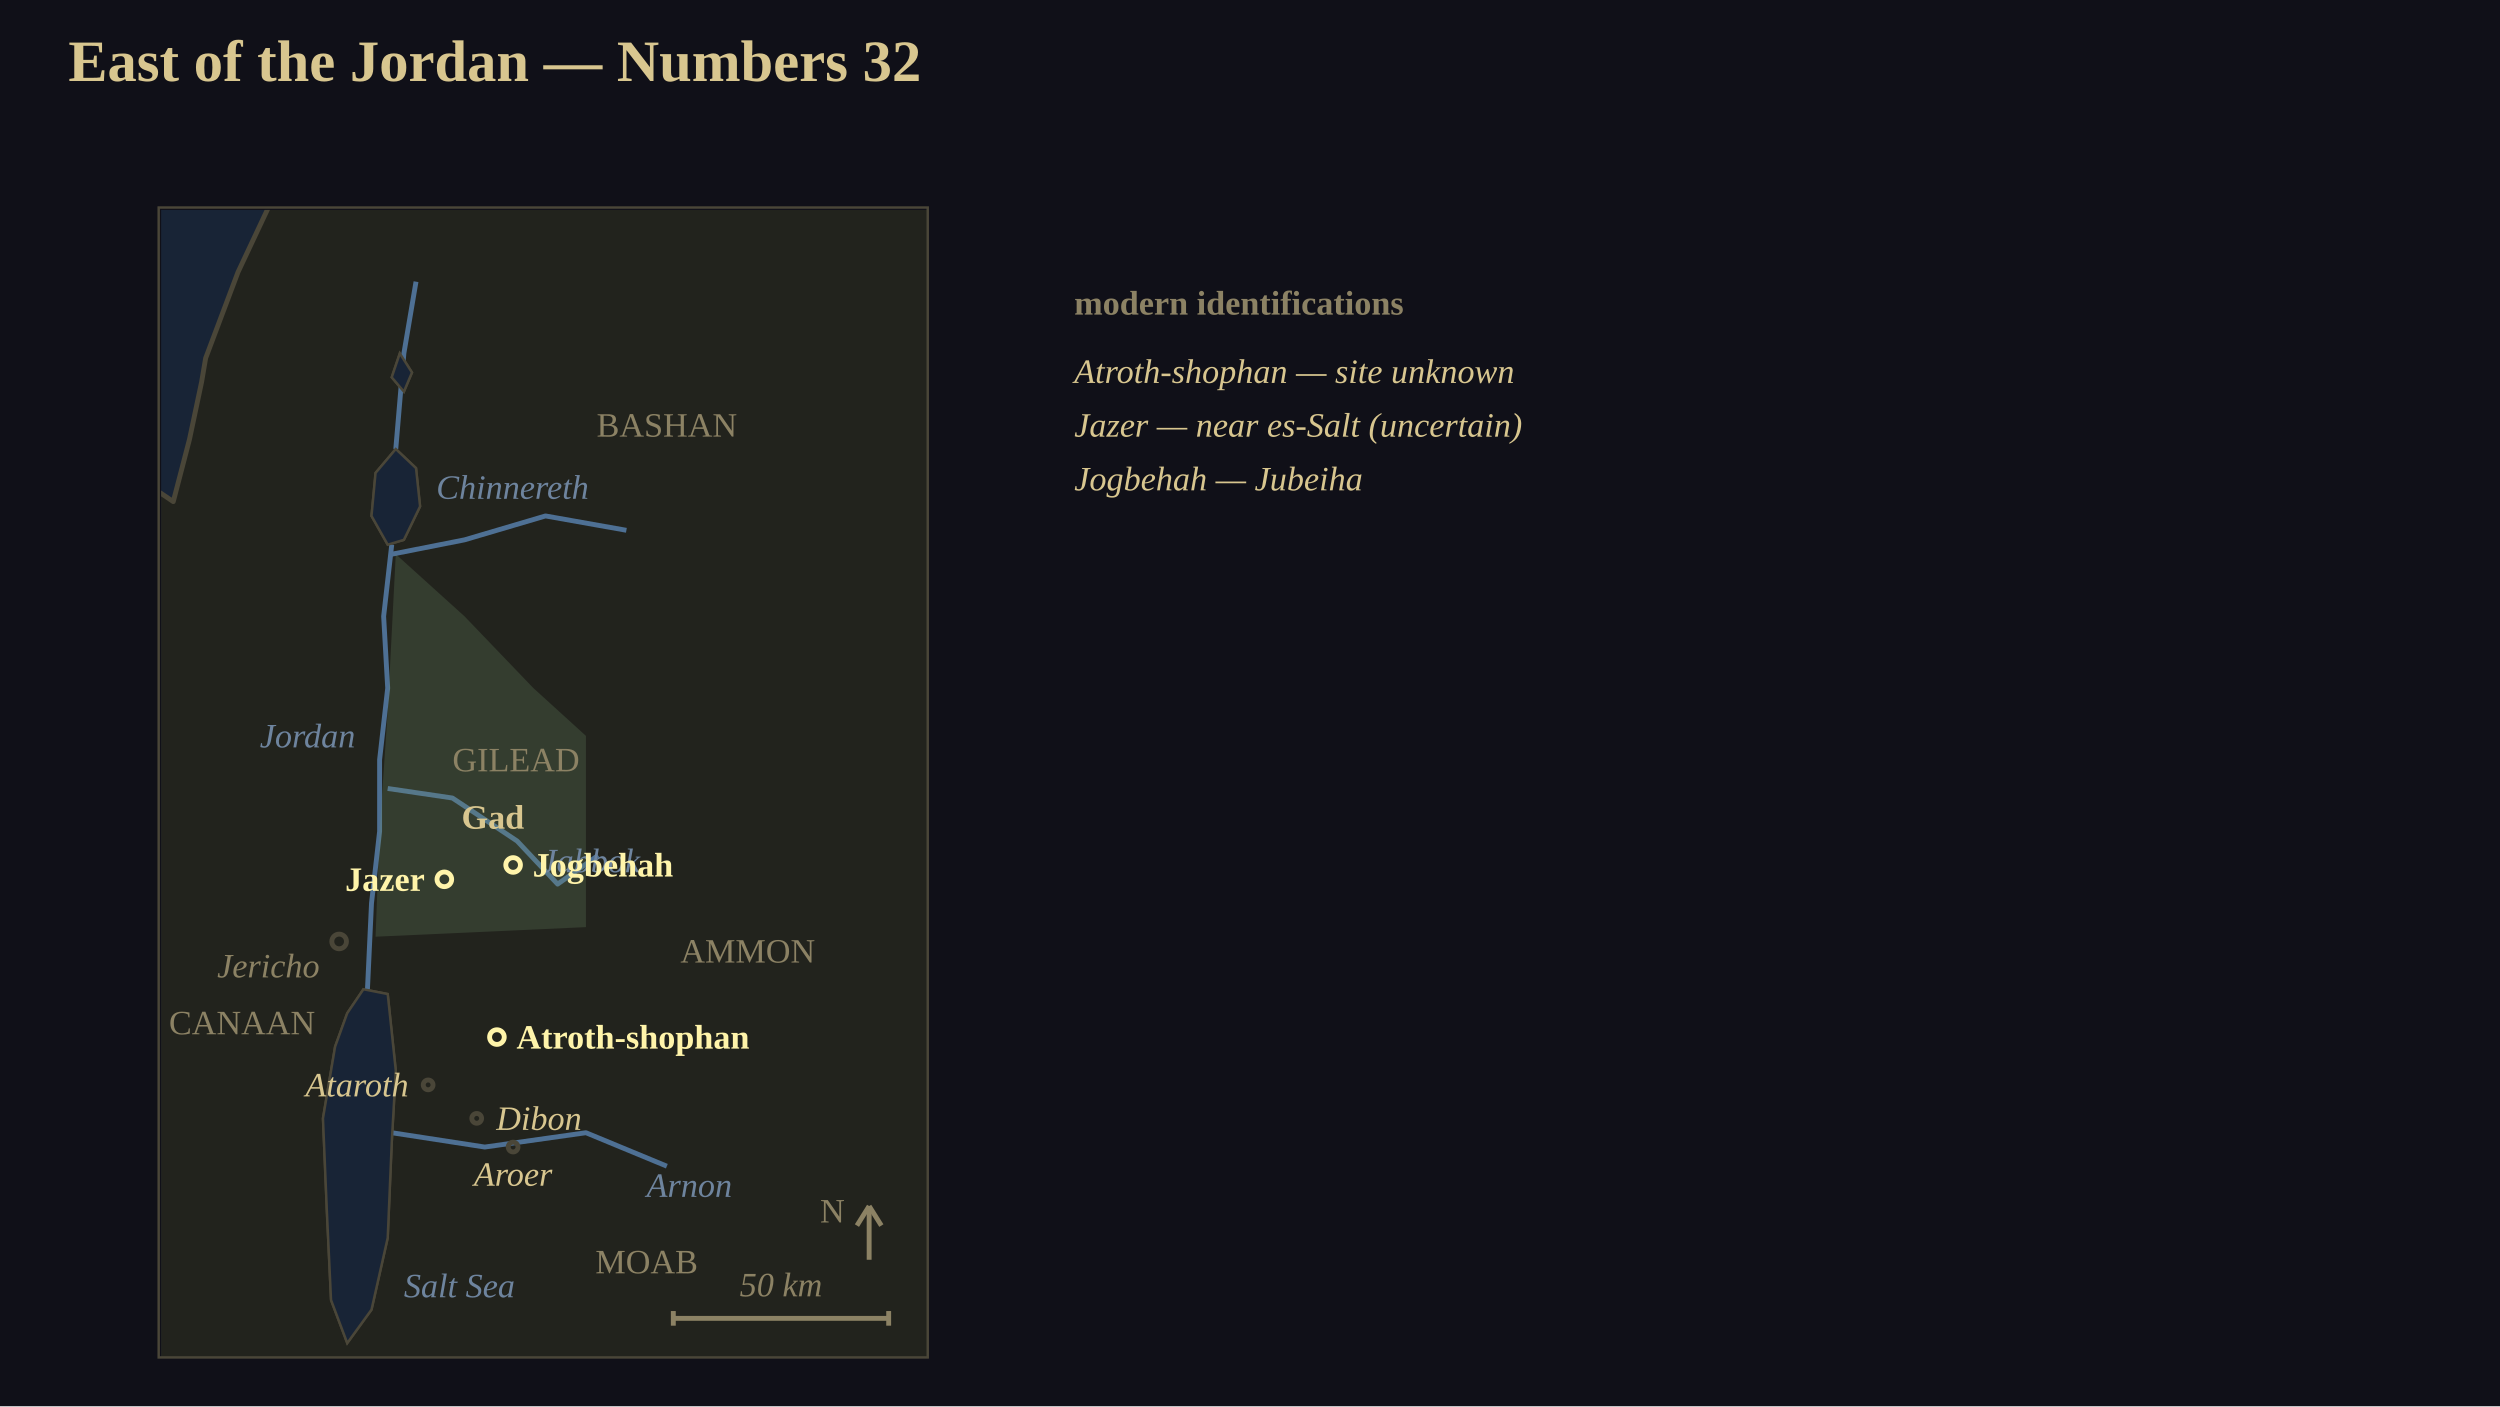
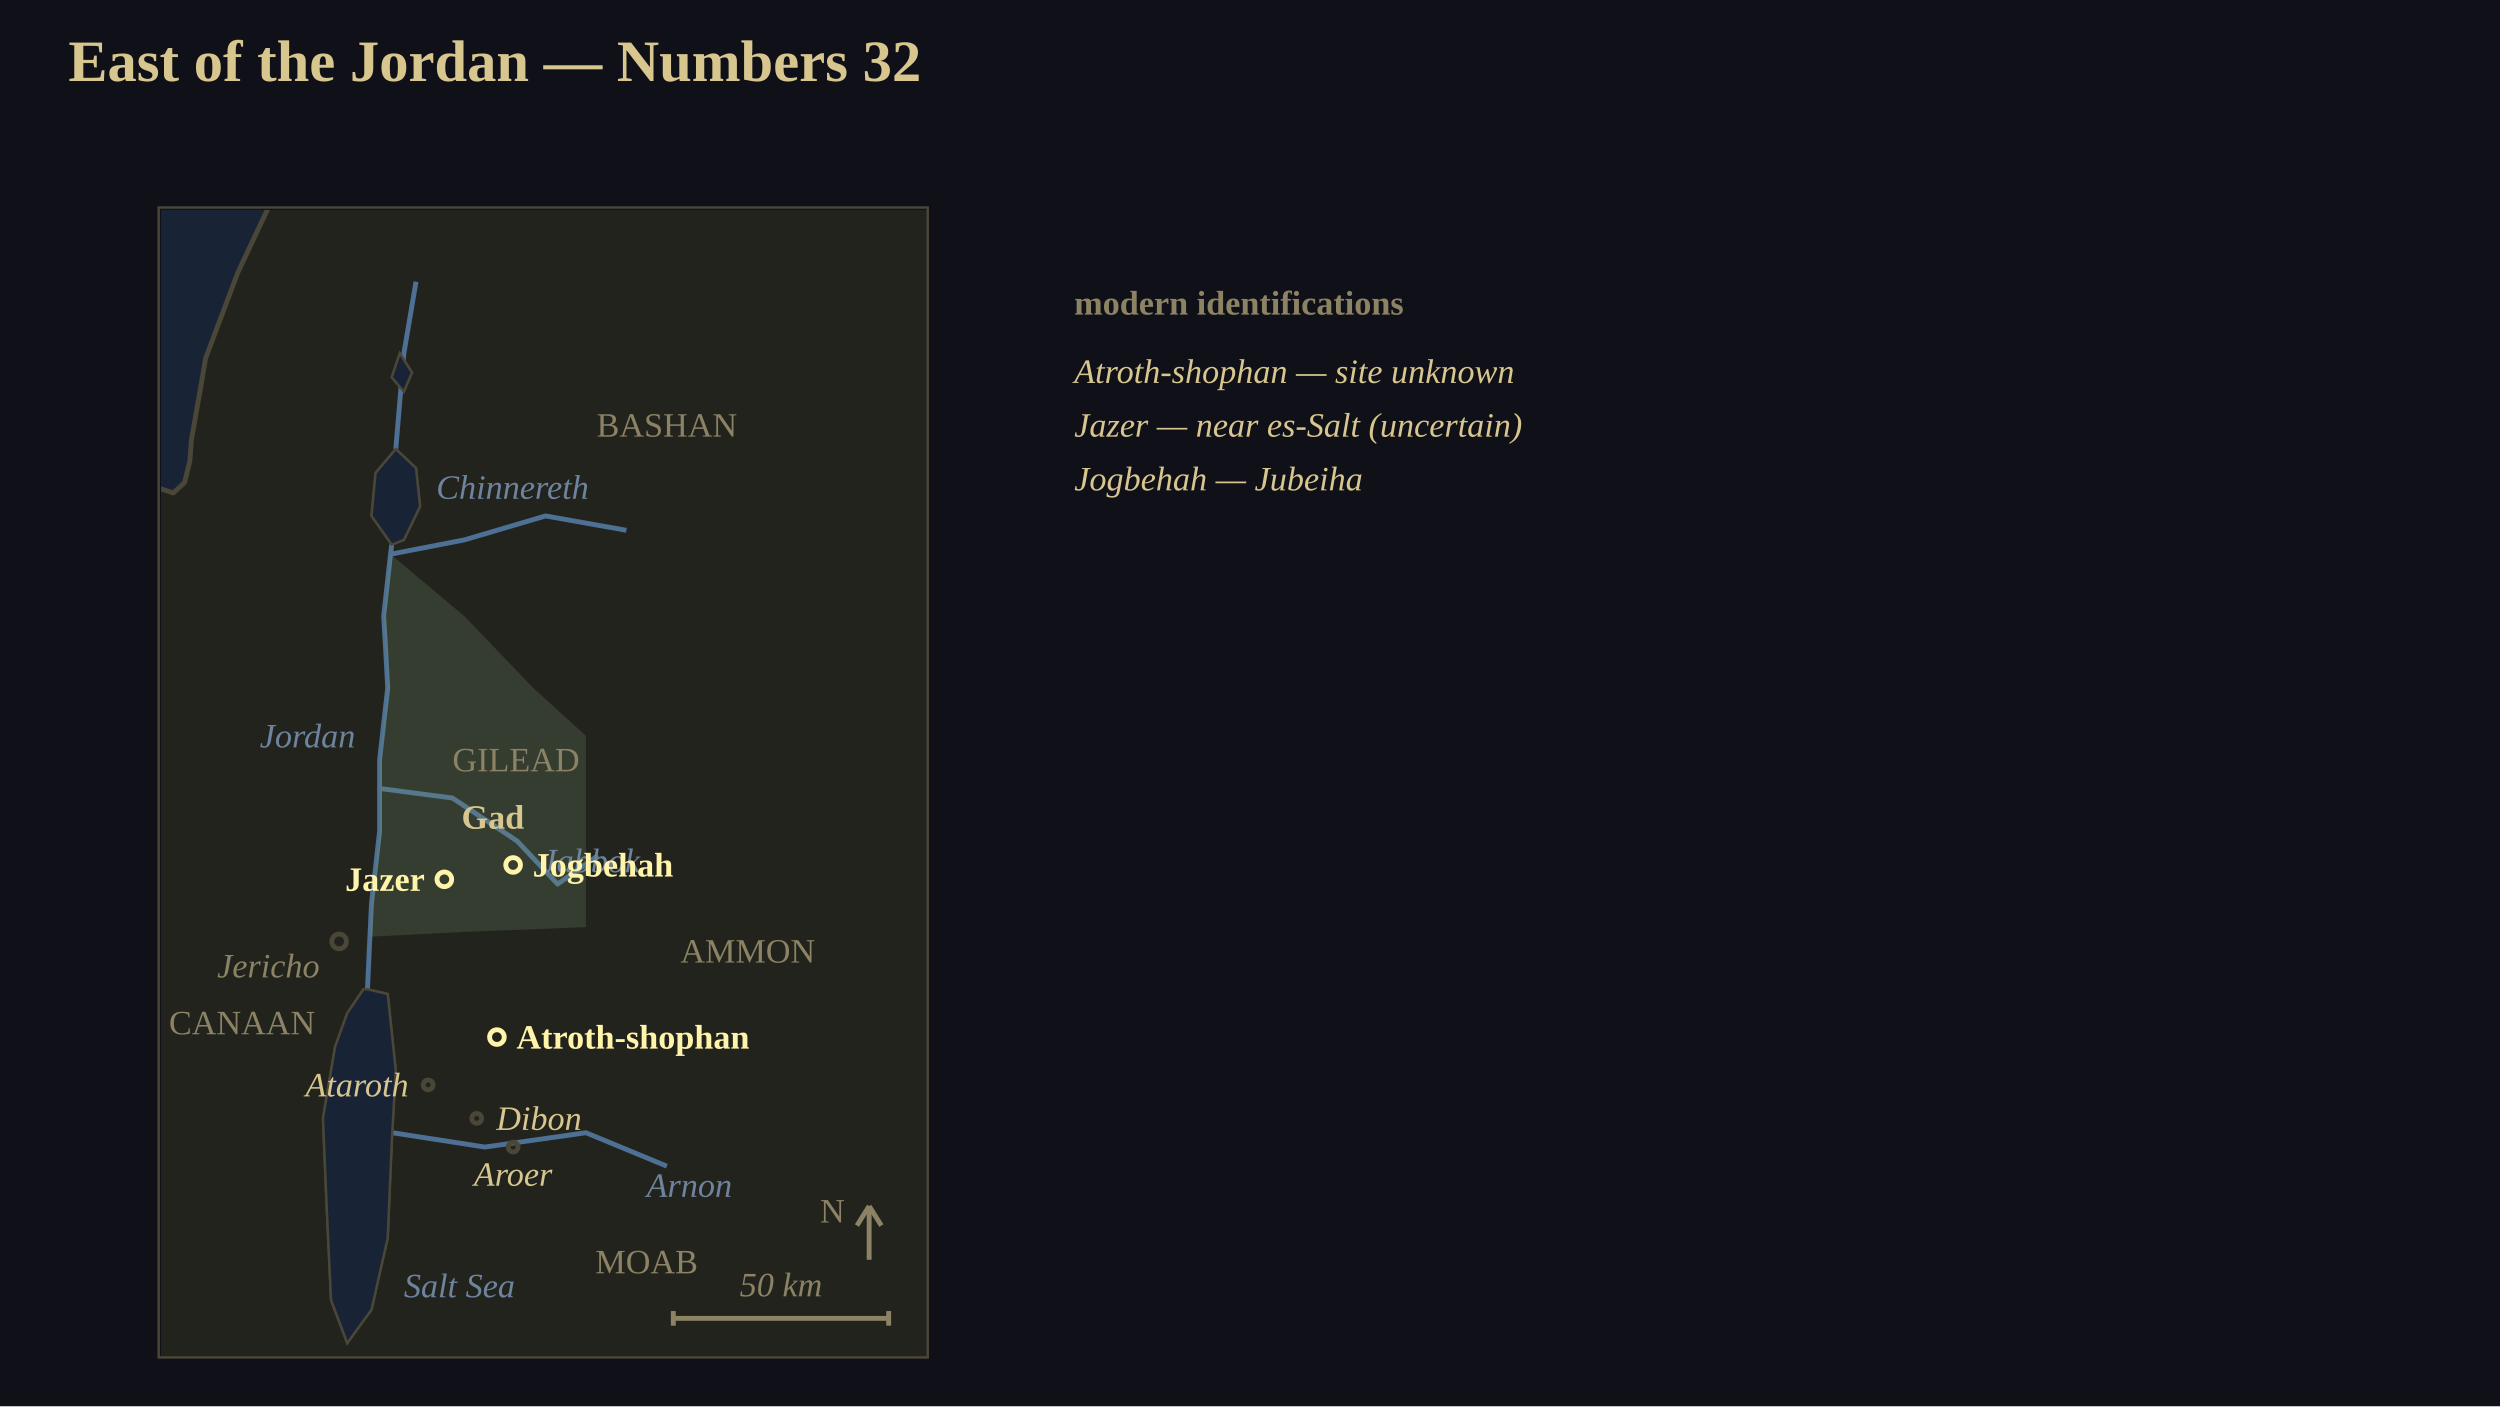
<svg xmlns="http://www.w3.org/2000/svg" viewBox="0 0 1024 576" width="1024" height="576" font-family="Georgia, 'Times New Roman', serif">
  <defs>
    <clipPath id="clip1">
      <rect x="0" y="0" width="314" height="470" />
    </clipPath>
  </defs>
  <rect x="0" y="0" width="1024" height="576" fill="rgb(16,16,24)" />
  <text x="28" y="18" font-size="24" text-anchor="start" dominant-baseline="text-before-edge" fill="rgb(216,198,143)" font-family="Georgia, 'Times New Roman', serif" font-weight="bold">East of the Jordan — Numbers 32</text>
  <g clip-path="url(#clip1)" transform="translate(66,86)">
    <rect x="0" y="0" width="314" height="470" fill="rgb(24,36,54)" />
-     <polygon points="-273.43,479.79 -240.28,460.21 -198.86,438.67 -127.6,413.21 -94.46,368.17 -74.57,338.79 -61.31,313.33 -43.09,264.38 -28.17,219.33 -18.23,176.25 -13.26,152.75 -6.63,111.63 4.97,119.46 11.6,94 16.57,70.5 18.23,60.71 31.49,25.46 48.06,-9.79 61.31,-31.33 79.54,-97.92 107.71,-141 120.97,-176.25 140.86,-205.63 160.74,-254.58 174,-303.54 182.28,-352.5 563.42,-391.67 563.42,822.5 -331.43,822.5" fill="rgb(34,35,29)" />
-     <polyline points="-273.43,479.79 -240.28,460.21 -198.86,438.67 -127.6,413.21 -94.46,368.17 -74.57,338.79 -61.31,313.33 -43.09,264.38 -28.17,219.33 -18.23,176.25 -13.26,152.75 -6.63,111.63 4.97,119.46 11.6,94 16.57,70.5 18.23,60.71 31.49,25.46 48.06,-9.79 61.31,-31.33 79.54,-97.92 107.71,-141 120.97,-176.25 140.86,-205.63 160.74,-254.58 174,-303.54 182.28,-352.5" stroke-linejoin="round" fill="none" stroke="rgb(74,70,56)" stroke-width="2" />
-     <polygon points="82.86,319.21 92.8,321.17 96.11,352.5 94.46,381.88 92.8,421.04 86.17,450.42 76.23,464.12 69.6,446.5 67.94,411.25 66.29,372.08 71.26,342.71 76.23,329" fill="rgb(24,36,54)" stroke="rgb(74,70,56)" stroke-width="1" />
-     <polygon points="96.11,97.92 104.4,105.75 106.06,121.42 99.43,135.12 92.8,137.08 86.17,125.33 87.83,107.71" fill="rgb(24,36,54)" stroke="rgb(74,70,56)" stroke-width="1" />
+     <polygon points="-273.43,479.79 -240.28,460.21 -198.86,438.67 -127.6,413.21 -94.46,368.17 -74.57,338.79 -61.31,313.33 -43.09,264.38 -28.17,219.33 -18.23,176.25 -13.26,152.75 -6.63,111.63 -0.83,113.98 4.97,115.93 9.61,111.63 11.77,102.81 12.43,94 16.57,70.5 18.23,60.71 31.49,25.46 46.23,-5.88 48.06,-9.79 61.31,-31.33 79.54,-97.92 107.71,-141 120.97,-176.25 140.86,-205.63 160.74,-254.58 174,-303.54 182.28,-352.5 563.42,-391.67 563.42,822.5 -331.43,822.5" fill="rgb(34,35,29)" />
+     <polyline points="-273.43,479.79 -240.28,460.21 -198.86,438.67 -127.6,413.21 -94.46,368.17 -74.57,338.79 -61.31,313.33 -43.09,264.38 -28.17,219.33 -18.23,176.25 -13.26,152.75 -6.63,111.63 -0.83,113.98 4.97,115.93 9.61,111.63 11.77,102.81 12.43,94 16.57,70.5 18.23,60.71 31.49,25.46 46.23,-5.88 48.06,-9.79 61.31,-31.33 79.54,-97.92 107.71,-141 120.97,-176.25 140.86,-205.63 160.74,-254.58 174,-303.54 182.28,-352.5" stroke-linejoin="round" fill="none" stroke="rgb(74,70,56)" stroke-width="2" />
+     <polygon points="82.86,319.21 84.51,319.21 92.8,321.17 96.11,352.5 94.67,377.96 94.46,381.88 92.8,421.04 86.17,450.42 76.23,464.12 69.6,446.5 67.94,411.25 66.29,372.08 71.26,342.71 76.23,329" fill="rgb(24,36,54)" stroke="rgb(74,70,56)" stroke-width="1" />
+     <polygon points="96.11,97.92 104.4,105.75 106.06,121.42 99.43,135.12 94.46,137.08 86.17,125.33 87.83,107.71" fill="rgb(24,36,54)" stroke="rgb(74,70,56)" stroke-width="1" />
    <polygon points="97.77,58.75 102.74,66.58 99.43,74.42 94.46,68.54" fill="rgb(24,36,54)" stroke="rgb(74,70,56)" stroke-width="1" />
    <polyline points="104.4,29.37 99.43,58.75 96.11,97.92" stroke-linejoin="round" fill="none" stroke="rgb(78,112,148)" stroke-width="2" />
-     <polyline points="94.46,137.08 91.14,166.46 92.8,195.83 89.48,225.21 89.48,254.58 86.17,283.96 84.51,319.21" stroke-linejoin="round" fill="none" stroke="rgb(78,112,148)" stroke-width="2" />
-     <polyline points="94.46,377.96 132.57,383.83 174,377.96 207.14,391.67" stroke-linejoin="round" fill="none" stroke="rgb(78,112,148)" stroke-width="2" />
-     <polyline points="92.8,236.96 119.31,240.87 145.83,258.5 162.4,276.13 178.97,264.38" stroke-linejoin="round" fill="none" stroke="rgb(78,112,148)" stroke-width="2" />
-     <polyline points="94.46,141 124.28,135.12 157.43,125.33 190.57,131.21" stroke-linejoin="round" fill="none" stroke="rgb(78,112,148)" stroke-width="2" />
-     <polygon points="87.83,297.67 89.48,254.58 92.8,205.62 96.11,141 124.28,166.46 152.46,195.83 174,215.42 174,293.75" fill="rgb(112,146,108)" fill-opacity="0.235" />
-     <polygon points="82.86,319.21 92.8,321.17 96.11,352.5 94.46,381.88 92.8,421.04 86.17,450.42 76.23,464.12 69.6,446.5 67.94,411.25 66.29,372.08 71.26,342.71 76.23,329" fill="rgb(24,36,54)" stroke="rgb(74,70,56)" stroke-width="1" />
-     <polygon points="96.11,97.92 104.4,105.75 106.06,121.42 99.43,135.12 92.8,137.08 86.17,125.33 87.83,107.71" fill="rgb(24,36,54)" stroke="rgb(74,70,56)" stroke-width="1" />
+     <polyline points="94.46,137.08 93.96,141 91.14,166.46 91.97,180.17 92.8,195.83 89.48,225.21 89.48,250.67 89.48,254.58 86.17,283.96 85.51,297.67 84.51,319.21" stroke-linejoin="round" fill="none" stroke="rgb(78,112,148)" stroke-width="2" />
+     <polyline points="94.67,377.96 132.57,383.83 174,377.96 207.14,391.67" stroke-linejoin="round" fill="none" stroke="rgb(78,112,148)" stroke-width="2" />
+     <polyline points="89.48,236.96 119.31,240.87 145.83,258.5 162.4,276.13 178.97,264.38" stroke-linejoin="round" fill="none" stroke="rgb(78,112,148)" stroke-width="2" />
+     <polyline points="93.96,141 124.28,135.12 157.43,125.33 190.57,131.21" stroke-linejoin="round" fill="none" stroke="rgb(78,112,148)" stroke-width="2" />
+     <polygon points="85.51,297.67 86.17,283.96 89.48,254.58 89.48,250.67 89.48,225.21 92.8,195.83 91.97,180.17 91.14,166.46 93.96,141 124.28,166.46 152.46,195.83 174,215.42 174,293.75 124.28,295.71" fill="rgb(112,146,108)" fill-opacity="0.235" />
+     <polygon points="82.86,319.21 84.51,319.21 92.8,321.17 96.11,352.5 94.67,377.96 94.46,381.88 92.8,421.04 86.17,450.42 76.23,464.12 69.6,446.5 67.94,411.25 66.29,372.08 71.26,342.71 76.23,329" fill="rgb(24,36,54)" stroke="rgb(74,70,56)" stroke-width="1" />
+     <polygon points="96.11,97.92 104.4,105.75 106.06,121.42 99.43,135.12 94.46,137.08 86.17,125.33 87.83,107.71" fill="rgb(24,36,54)" stroke="rgb(74,70,56)" stroke-width="1" />
    <polygon points="97.77,58.75 102.74,66.58 99.43,74.42 94.46,68.54" fill="rgb(24,36,54)" stroke="rgb(74,70,56)" stroke-width="1" />
    <text x="99.43" y="440.63" font-size="14" text-anchor="start" dominant-baseline="central" fill="rgb(110,132,158)" font-family="Georgia, 'Times New Roman', serif" font-style="italic">Salt Sea</text>
    <text x="112.68" y="113.58" font-size="14" text-anchor="start" dominant-baseline="central" fill="rgb(110,132,158)" font-family="Georgia, 'Times New Roman', serif" font-style="italic">Chinnereth</text>
    <text x="79.54" y="215.42" font-size="14" text-anchor="end" dominant-baseline="central" fill="rgb(110,132,158)" font-family="Georgia, 'Times New Roman', serif" font-style="italic">Jordan</text>
    <text x="198.86" y="399.5" font-size="14" text-anchor="start" dominant-baseline="central" fill="rgb(110,132,158)" font-family="Georgia, 'Times New Roman', serif" font-style="italic">Arnon</text>
    <text x="155.77" y="262.42" font-size="14" text-anchor="start" dominant-baseline="text-before-edge" fill="rgb(110,132,158)" font-family="Georgia, 'Times New Roman', serif" font-style="italic">Jabbok</text>
    <text x="198.86" y="430.83" font-size="14" text-anchor="middle" dominant-baseline="central" fill="rgb(140,130,100)" font-family="Georgia, 'Times New Roman', serif">MOAB</text>
    <text x="240.28" y="303.54" font-size="14" text-anchor="middle" dominant-baseline="central" fill="rgb(140,130,100)" font-family="Georgia, 'Times New Roman', serif">AMMON</text>
    <text x="207.14" y="88.12" font-size="14" text-anchor="middle" dominant-baseline="central" fill="rgb(140,130,100)" font-family="Georgia, 'Times New Roman', serif">BASHAN</text>
    <text x="119.31" y="225.21" font-size="14" text-anchor="start" dominant-baseline="central" fill="rgb(140,130,100)" font-family="Georgia, 'Times New Roman', serif">GILEAD</text>
    <text x="33.14" y="332.92" font-size="14" text-anchor="middle" dominant-baseline="central" fill="rgb(140,130,100)" font-family="Georgia, 'Times New Roman', serif">CANAAN</text>
    <circle cx="72.91" cy="299.62" r="3" fill="none" stroke="rgb(74,70,56)" stroke-width="2" />
    <text x="64.91" y="309.62" font-size="14" text-anchor="end" dominant-baseline="central" fill="rgb(140,130,100)" font-family="Georgia, 'Times New Roman', serif" font-style="italic">Jericho</text>
    <text x="135.88" y="248.71" font-size="14" text-anchor="middle" dominant-baseline="central" fill="rgb(216,198,143)" font-family="Georgia, 'Times New Roman', serif" font-weight="bold">Gad</text>
    <circle cx="129.26" cy="372.08" r="2" fill="none" stroke="rgb(74,70,56)" stroke-width="2" />
    <text x="137.26" y="372.08" font-size="14" text-anchor="start" dominant-baseline="central" fill="rgb(216,198,143)" font-family="Georgia, 'Times New Roman', serif" font-style="italic">Dibon</text>
    <circle cx="109.37" cy="358.37" r="2" fill="none" stroke="rgb(74,70,56)" stroke-width="2" />
    <text x="101.37" y="358.37" font-size="14" text-anchor="end" dominant-baseline="central" fill="rgb(216,198,143)" font-family="Georgia, 'Times New Roman', serif" font-style="italic">Ataroth</text>
    <circle cx="144.17" cy="383.83" r="2" fill="none" stroke="rgb(74,70,56)" stroke-width="2" />
    <text x="144.17" y="390.83" font-size="14" text-anchor="middle" dominant-baseline="text-before-edge" fill="rgb(216,198,143)" font-family="Georgia, 'Times New Roman', serif" font-style="italic">Aroer</text>
    <circle cx="137.54" cy="338.79" r="3" fill="none" stroke="rgb(255,244,170)" stroke-width="2" />
    <text x="145.54" y="338.79" font-size="14" text-anchor="start" dominant-baseline="central" fill="rgb(255,244,170)" font-family="Georgia, 'Times New Roman', serif" font-weight="bold">Atroth-shophan</text>
    <circle cx="116" cy="274.17" r="3" fill="none" stroke="rgb(255,244,170)" stroke-width="2" />
    <text x="108" y="274.17" font-size="14" text-anchor="end" dominant-baseline="central" fill="rgb(255,244,170)" font-family="Georgia, 'Times New Roman', serif" font-weight="bold">Jazer</text>
    <circle cx="144.17" cy="268.29" r="3" fill="none" stroke="rgb(255,244,170)" stroke-width="2" />
    <text x="152.17" y="268.29" font-size="14" text-anchor="start" dominant-baseline="central" fill="rgb(255,244,170)" font-family="Georgia, 'Times New Roman', serif" font-weight="bold">Jogbehah</text>
    <line x1="290" y1="430" x2="290" y2="408" stroke="rgb(140,130,100)" stroke-width="2" />
    <line x1="285" y1="416" x2="290" y2="408" stroke="rgb(140,130,100)" stroke-width="2" />
    <line x1="295" y1="416" x2="290" y2="408" stroke="rgb(140,130,100)" stroke-width="2" />
    <text x="280" y="410" font-size="14" text-anchor="end" dominant-baseline="central" fill="rgb(140,130,100)" font-family="Georgia, 'Times New Roman', serif">N</text>
    <line x1="209.79" y1="454" x2="298" y2="454" stroke="rgb(140,130,100)" stroke-width="2" />
    <line x1="209.79" y1="451" x2="209.79" y2="457" stroke="rgb(140,130,100)" stroke-width="2" />
    <line x1="298" y1="451" x2="298" y2="457" stroke="rgb(140,130,100)" stroke-width="2" />
    <text x="253.89" y="448" font-size="14" text-anchor="middle" dominant-baseline="text-after-edge" fill="rgb(140,130,100)" font-family="Georgia, 'Times New Roman', serif" font-style="italic">50 km</text>
  </g>
  <rect x="65" y="85" width="315" height="471" fill="none" stroke="rgb(74,70,56)" stroke-width="1" />
  <text x="440" y="120" font-size="14" text-anchor="start" dominant-baseline="text-before-edge" fill="rgb(140,130,100)" font-family="Georgia, 'Times New Roman', serif" font-weight="bold">modern identifications</text>
  <text x="440" y="148" font-size="14" text-anchor="start" dominant-baseline="text-before-edge" fill="rgb(216,198,143)" font-family="Georgia, 'Times New Roman', serif" font-style="italic">Atroth-shophan — site unknown</text>
  <text x="440" y="170" font-size="14" text-anchor="start" dominant-baseline="text-before-edge" fill="rgb(216,198,143)" font-family="Georgia, 'Times New Roman', serif" font-style="italic">Jazer — near es-Salt (uncertain)</text>
  <text x="440" y="192" font-size="14" text-anchor="start" dominant-baseline="text-before-edge" fill="rgb(216,198,143)" font-family="Georgia, 'Times New Roman', serif" font-style="italic">Jogbehah — Jubeiha</text>
</svg>
